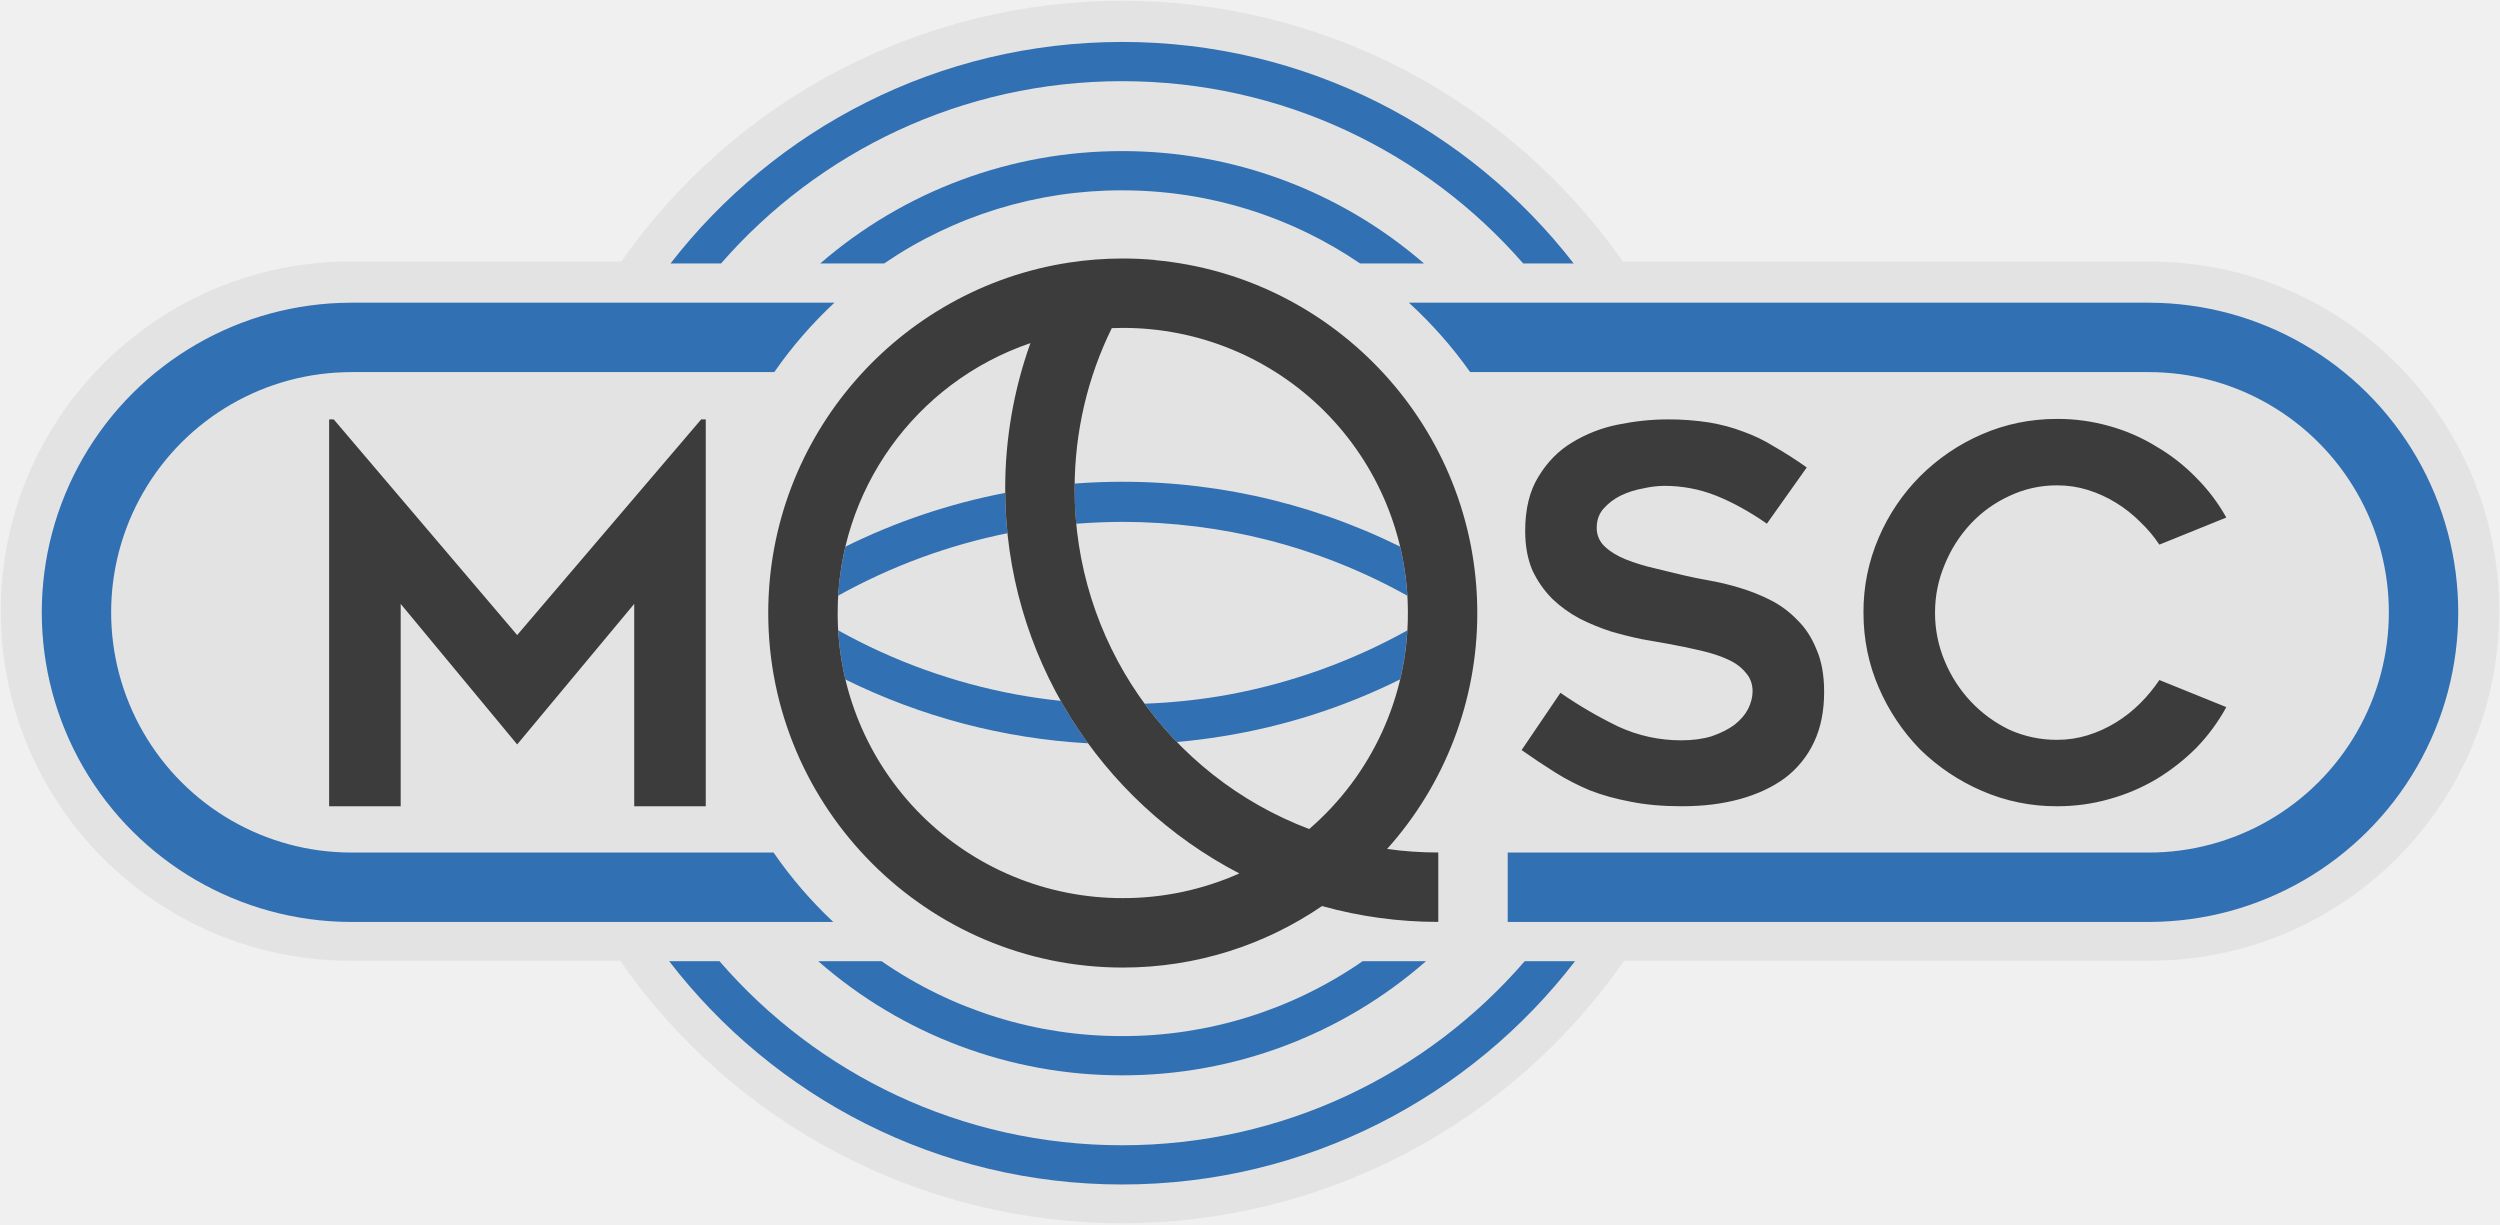
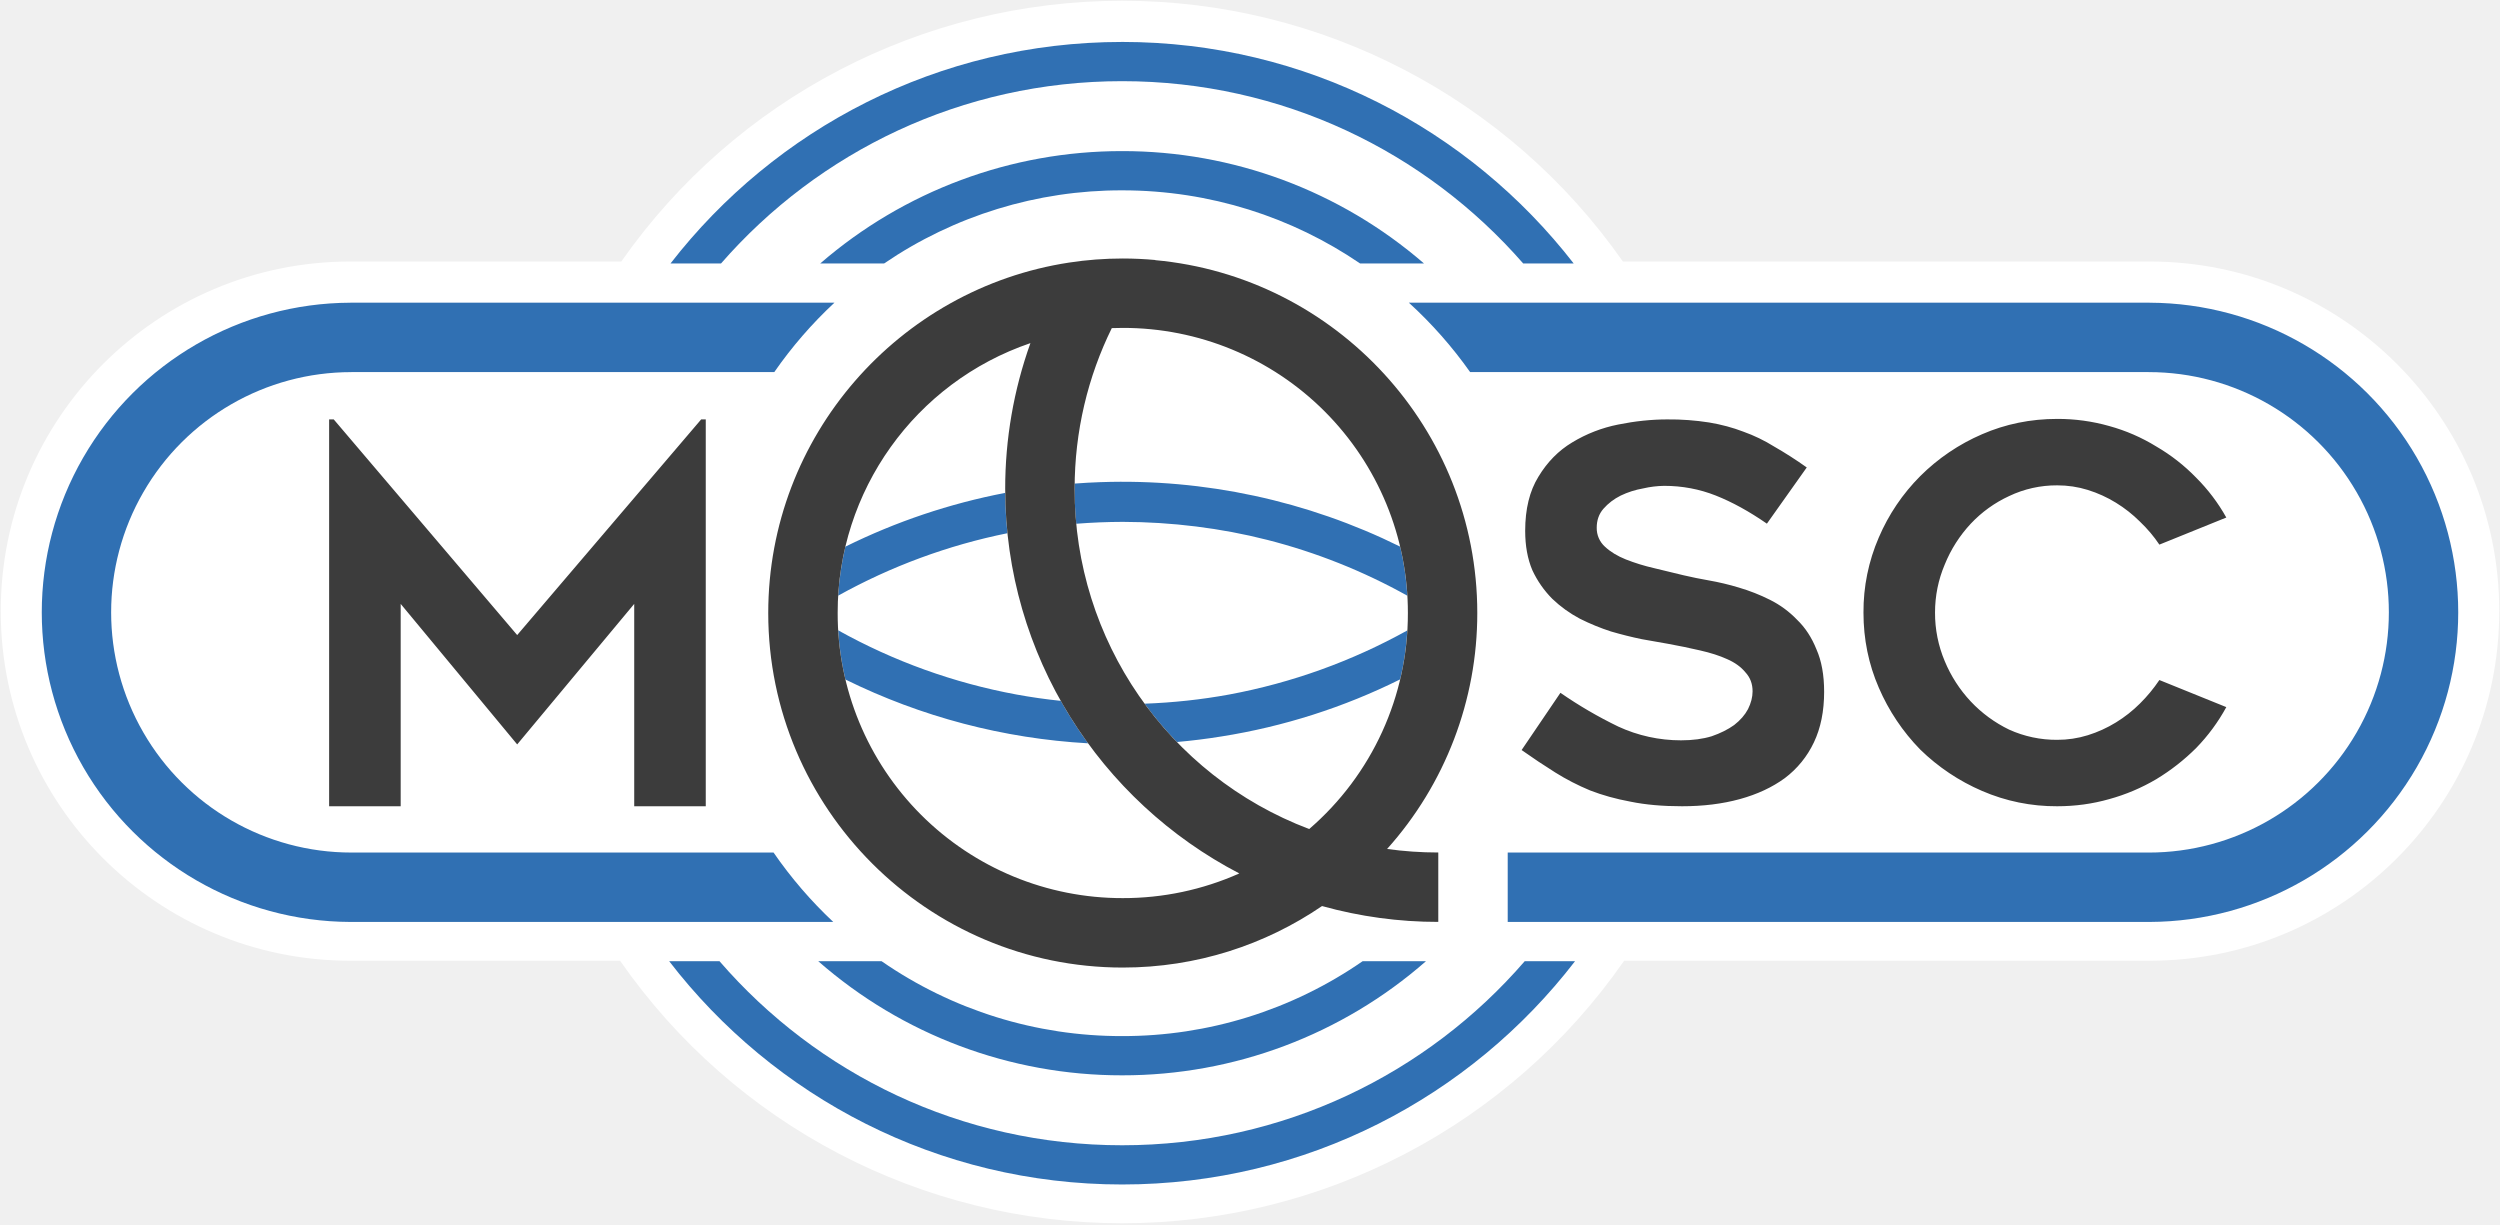
<svg xmlns="http://www.w3.org/2000/svg" width="626.19" height="306.587" viewBox="0 0 165.68 81.118" version="1.1" id="mqsc-light">
-   <path d="M 74.363,0.05 A 40.509,40.509 0 0 0 41.175,17.331 H 23.219 A 23.169,23.169 0 0 0 0.05,40.5 23.169,23.169 0 0 0 23.219,63.67 H 41.094 a 40.509,40.509 0 0 0 33.27,17.398 40.509,40.509 0 0 0 33.27,-17.398 h 34.827 5.2e-4 A 23.169,23.169 0 0 0 165.63,40.5 23.169,23.169 0 0 0 142.46,17.331 h -34.908 A 40.509,40.509 0 0 0 74.363,0.05 Z" fill="#e3e3e3" fill-opacity="1" opacity="1" id="contour" />
+   <path d="M 74.363,0.05 A 40.509,40.509 0 0 0 41.175,17.331 H 23.219 A 23.169,23.169 0 0 0 0.05,40.5 23.169,23.169 0 0 0 23.219,63.67 H 41.094 a 40.509,40.509 0 0 0 33.27,17.398 40.509,40.509 0 0 0 33.27,-17.398 h 34.827 5.2e-4 A 23.169,23.169 0 0 0 165.63,40.5 23.169,23.169 0 0 0 142.46,17.331 h -34.908 A 40.509,40.509 0 0 0 74.363,0.05 Z" fill="#ffffff" fill-opacity="1" opacity="1" id="contour" />
  <path d="m 54.224,63.699 a 30.5,30.5 0 0 0 20.14,7.565 30.5,30.5 0 0 0 20.14,-7.565 h -4.197 a 27.9,27.9 0 0 1 -15.943,4.965 27.9,27.9 0 0 1 -15.943,-4.965 z" fill="#3070b3" fill-opacity="1" opacity="1" id="arc-low" />
  <path d="m 44.346,63.699 c 6.924,8.997 17.8,14.799 30.018,14.799 12.218,0 23.093,-5.802 30.018,-14.799 h -3.334 c -6.463,7.474 -16.017,12.2 -26.684,12.2 -10.667,0 -20.22,-4.726 -26.683,-12.2 z m 48.923,-21.921 a 39,39 0 0 1 -11.804,4.248 c -1.842,0.339 -3.724,0.54 -5.61,0.609 a 24,24 0 0 0 2.14,2.539 q 1.488,-0.13 2.961,-0.369 a 41,41 0 0 0 11.836,-3.783 q 0.375,-1.577 0.477,-3.244 m -37.721,-0.004 c 0.066,1.114 0.228,2.203 0.479,3.257 a 41.6,41.6 0 0 0 16.081,4.23 q -0.985,-1.351 -1.81,-2.814 a 38,38 0 0 1 -2.929,-0.419 38.7,38.7 0 0 1 -11.82,-4.254 m 11.068,-9.11 a 41.6,41.6 0 0 0 -10.592,3.564 19,19 0 0 0 -0.477,3.247 39,39 0 0 1 11.217,-4.138 q -0.135,-1.32 -0.148,-2.673 m 6.341,-0.713 q -0.87,0.03 -1.739,0.096 l -0.003,0.348 q 0,1.172 0.11,2.315 a 41,41 0 0 1 3.081,-0.125 c 3.252,0.006 6.514,0.413 9.57,1.192 a 38.6,38.6 0 0 1 9.291,3.703 19,19 0 0 0 -0.477,-3.254 41.5,41.5 0 0 0 -19.832,-4.274 z m 20.41,-11.892 a 28.4,28.4 0 0 1 4.06,4.6 h 44.965 v 0.001 a 15.91,15.91 0 0 1 13.787,7.961 15.91,15.91 0 0 1 0,15.92 15.91,15.91 0 0 1 -13.787,7.96 H 99.919 v 4.598 h 42.542 a 20.53,20.53 0 0 0 17.703,-10.258 20.53,20.53 0 0 0 0,-20.52 20.53,20.53 0 0 0 -17.703,-10.26 v -0.001 z m -70.148,0 v 0.002 a 20.53,20.53 0 0 0 -17.704,10.26 20.53,20.53 0 0 0 0,20.52 20.53,20.53 0 0 0 17.703,10.258 h 32.003 a 28.5,28.5 0 0 1 -3.957,-4.599 h -27.978 a 15.91,15.91 0 0 1 -13.787,-7.959 15.91,15.91 0 0 1 0,-15.92 15.91,15.91 0 0 1 13.787,-7.96 v -0.003 h 28.027 a 28.4,28.4 0 0 1 3.988,-4.6 h -32.015 z m 51.144,-10.045 a 30.5,30.5 0 0 0 -20.004,7.445 h 4.234 a 27.9,27.9 0 0 1 15.77,-4.845 c 5.85,0 11.28,1.787 15.77,4.845 h 4.235 a 30.5,30.5 0 0 0 -20.005,-7.445" fill="#3070b3" fill-opacity="1" opacity="1" id="badge" />
  <path d="m 74.364,2.78 c -12.165,0 -22.998,5.75 -29.927,14.68 h 3.347 c 6.46,-7.406 15.97,-12.081 26.58,-12.081 10.61,0 20.12,4.675 26.58,12.08 h 3.346 C 97.362,8.53 86.529,2.779 74.364,2.779" fill="#3070b3" fill-opacity="1" opacity="1" id="arc-high" />
  <path d="m 74.408,17.131 q -1.814,0.002 -3.555,0.27 c -11.27,1.72 -19.94,11.485 -19.94,23.225 0,12.948 10.547,23.496 23.495,23.496 4.891,0 9.44,-1.505 13.206,-4.076 a 28.6,28.6 0 0 0 7.704,1.05 v -4.599 q -1.728,-10e-4 -3.392,-0.235 a 23.4,23.4 0 0 0 5.977,-15.636 c 0,-12.223 -9.4,-22.293 -21.344,-23.385 l 0.008,-0.01 a 24,24 0 0 0 -2.158,-0.1 z m 0,4.6 a 18.86,18.86 0 0 1 18.895,18.895 18.84,18.84 0 0 1 -6.54,14.316 24.07,24.07 0 0 1 -15.546,-22.547 c 0,-3.826 0.885,-7.44 2.464,-10.65 q 0.362,-0.014 0.727,-0.014 m -6.12,1.008 a 28.6,28.6 0 0 0 -1.672,9.656 c 0,11.075 6.306,20.705 15.516,25.49 a 18.9,18.9 0 0 1 -7.724,1.635 18.86,18.86 0 0 1 -18.894,-18.894 18.86,18.86 0 0 1 12.773,-17.887 m 68.045,5.023 q -2.641,0 -4.978,1.016 a 13.2,13.2 0 0 0 -4.098,2.777 13,13 0 0 0 -2.744,4.063 12.35,12.35 0 0 0 -1.016,4.979 q 0,2.641 1.016,4.978 a 13.5,13.5 0 0 0 2.744,4.098 13.5,13.5 0 0 0 4.098,2.743 12.35,12.35 0 0 0 4.978,1.016 q 1.794,0 3.454,-0.474 a 12.8,12.8 0 0 0 3.116,-1.32 14,14 0 0 0 2.642,-2.066 12.4,12.4 0 0 0 1.998,-2.71 l -4.436,-1.795 a 10.2,10.2 0 0 1 -1.288,1.558 8.7,8.7 0 0 1 -1.591,1.253 8.2,8.2 0 0 1 -1.863,0.847 6.8,6.8 0 0 1 -2.032,0.305 7.6,7.6 0 0 1 -3.184,-0.677 8.7,8.7 0 0 1 -2.54,-1.863 8.9,8.9 0 0 1 -1.727,-2.676 8.2,8.2 0 0 1 -0.643,-3.217 q 0,-1.659 0.643,-3.183 a 8.8,8.8 0 0 1 1.728,-2.71 8.2,8.2 0 0 1 2.54,-1.829 7.3,7.3 0 0 1 3.183,-0.71 q 1.05,-10e-4 2.032,0.304 a 8.2,8.2 0 0 1 1.863,0.847 8.7,8.7 0 0 1 1.591,1.253 q 0.745,0.711 1.288,1.524 l 4.436,-1.795 a 12,12 0 0 0 -1.998,-2.642 12.3,12.3 0 0 0 -2.642,-2.066 12,12 0 0 0 -3.116,-1.355 12.5,12.5 0 0 0 -3.454,-0.473 m -114.52,0.033 v 25.637 h 4.742 v -13.411 l 7.721,9.313 7.756,-9.313 v 13.411 h 4.741 v -25.637 h -0.305 l -12.192,14.292 -12.157,-14.292 z m 88.68,0 q -1.56,0 -3.251,0.34 a 9.4,9.4 0 0 0 -3.048,1.184 q -1.355,0.812 -2.236,2.27 -0.88,1.42 -0.88,3.59 0,1.49 0.474,2.607 a 6.7,6.7 0 0 0 1.32,1.897 q 0.814,0.78 1.83,1.32 1.015,0.508 2.065,0.847 1.05,0.305 2.033,0.508 0.981,0.17 1.727,0.305 1.118,0.203 2.133,0.44 1.05,0.237 1.795,0.576 0.78,0.34 1.22,0.88 0.473,0.51 0.473,1.254 0,0.575 -0.304,1.185 -0.305,0.575 -0.915,1.05 -0.61,0.44 -1.49,0.745 -0.88,0.27 -2.032,0.27 a 9.9,9.9 0 0 1 -4.165,-0.914 28.6,28.6 0 0 1 -3.828,-2.235 l -2.573,3.793 a 48,48 0 0 0 2.235,1.49 q 1.083,0.678 2.303,1.186 1.219,0.474 2.675,0.744 1.491,0.306 3.42,0.305 2.1,0 3.828,-0.474 1.728,-0.474 2.98,-1.388 a 6.36,6.36 0 0 0 1.93,-2.371 q 0.678,-1.422 0.678,-3.353 0,-1.66 -0.508,-2.81 -0.474,-1.185 -1.287,-1.965 a 6.5,6.5 0 0 0 -1.795,-1.32 12.3,12.3 0 0 0 -2.066,-0.813 17,17 0 0 0 -1.998,-0.475 30,30 0 0 1 -1.66,-0.338 129,129 0 0 0 -1.964,-0.475 13,13 0 0 1 -1.863,-0.575 q -0.846,-0.339 -1.388,-0.847 a 1.65,1.65 0 0 1 -0.542,-1.253 q 0,-0.745 0.44,-1.253 0.474,-0.542 1.152,-0.88 0.71,-0.339 1.49,-0.475 a 6.6,6.6 0 0 1 1.388,-0.169 q 1.795,0 3.42,0.643 1.627,0.644 3.388,1.863 l 2.641,-3.725 a 26,26 0 0 0 -2.167,-1.389 10.5,10.5 0 0 0 -2.032,-0.982 q -1.05,-0.405 -2.27,-0.61 a 17,17 0 0 0 -2.777,-0.203" fill="#3c3c3c" fill-opacity="1" opacity="1" id="mqsc" />
</svg>
